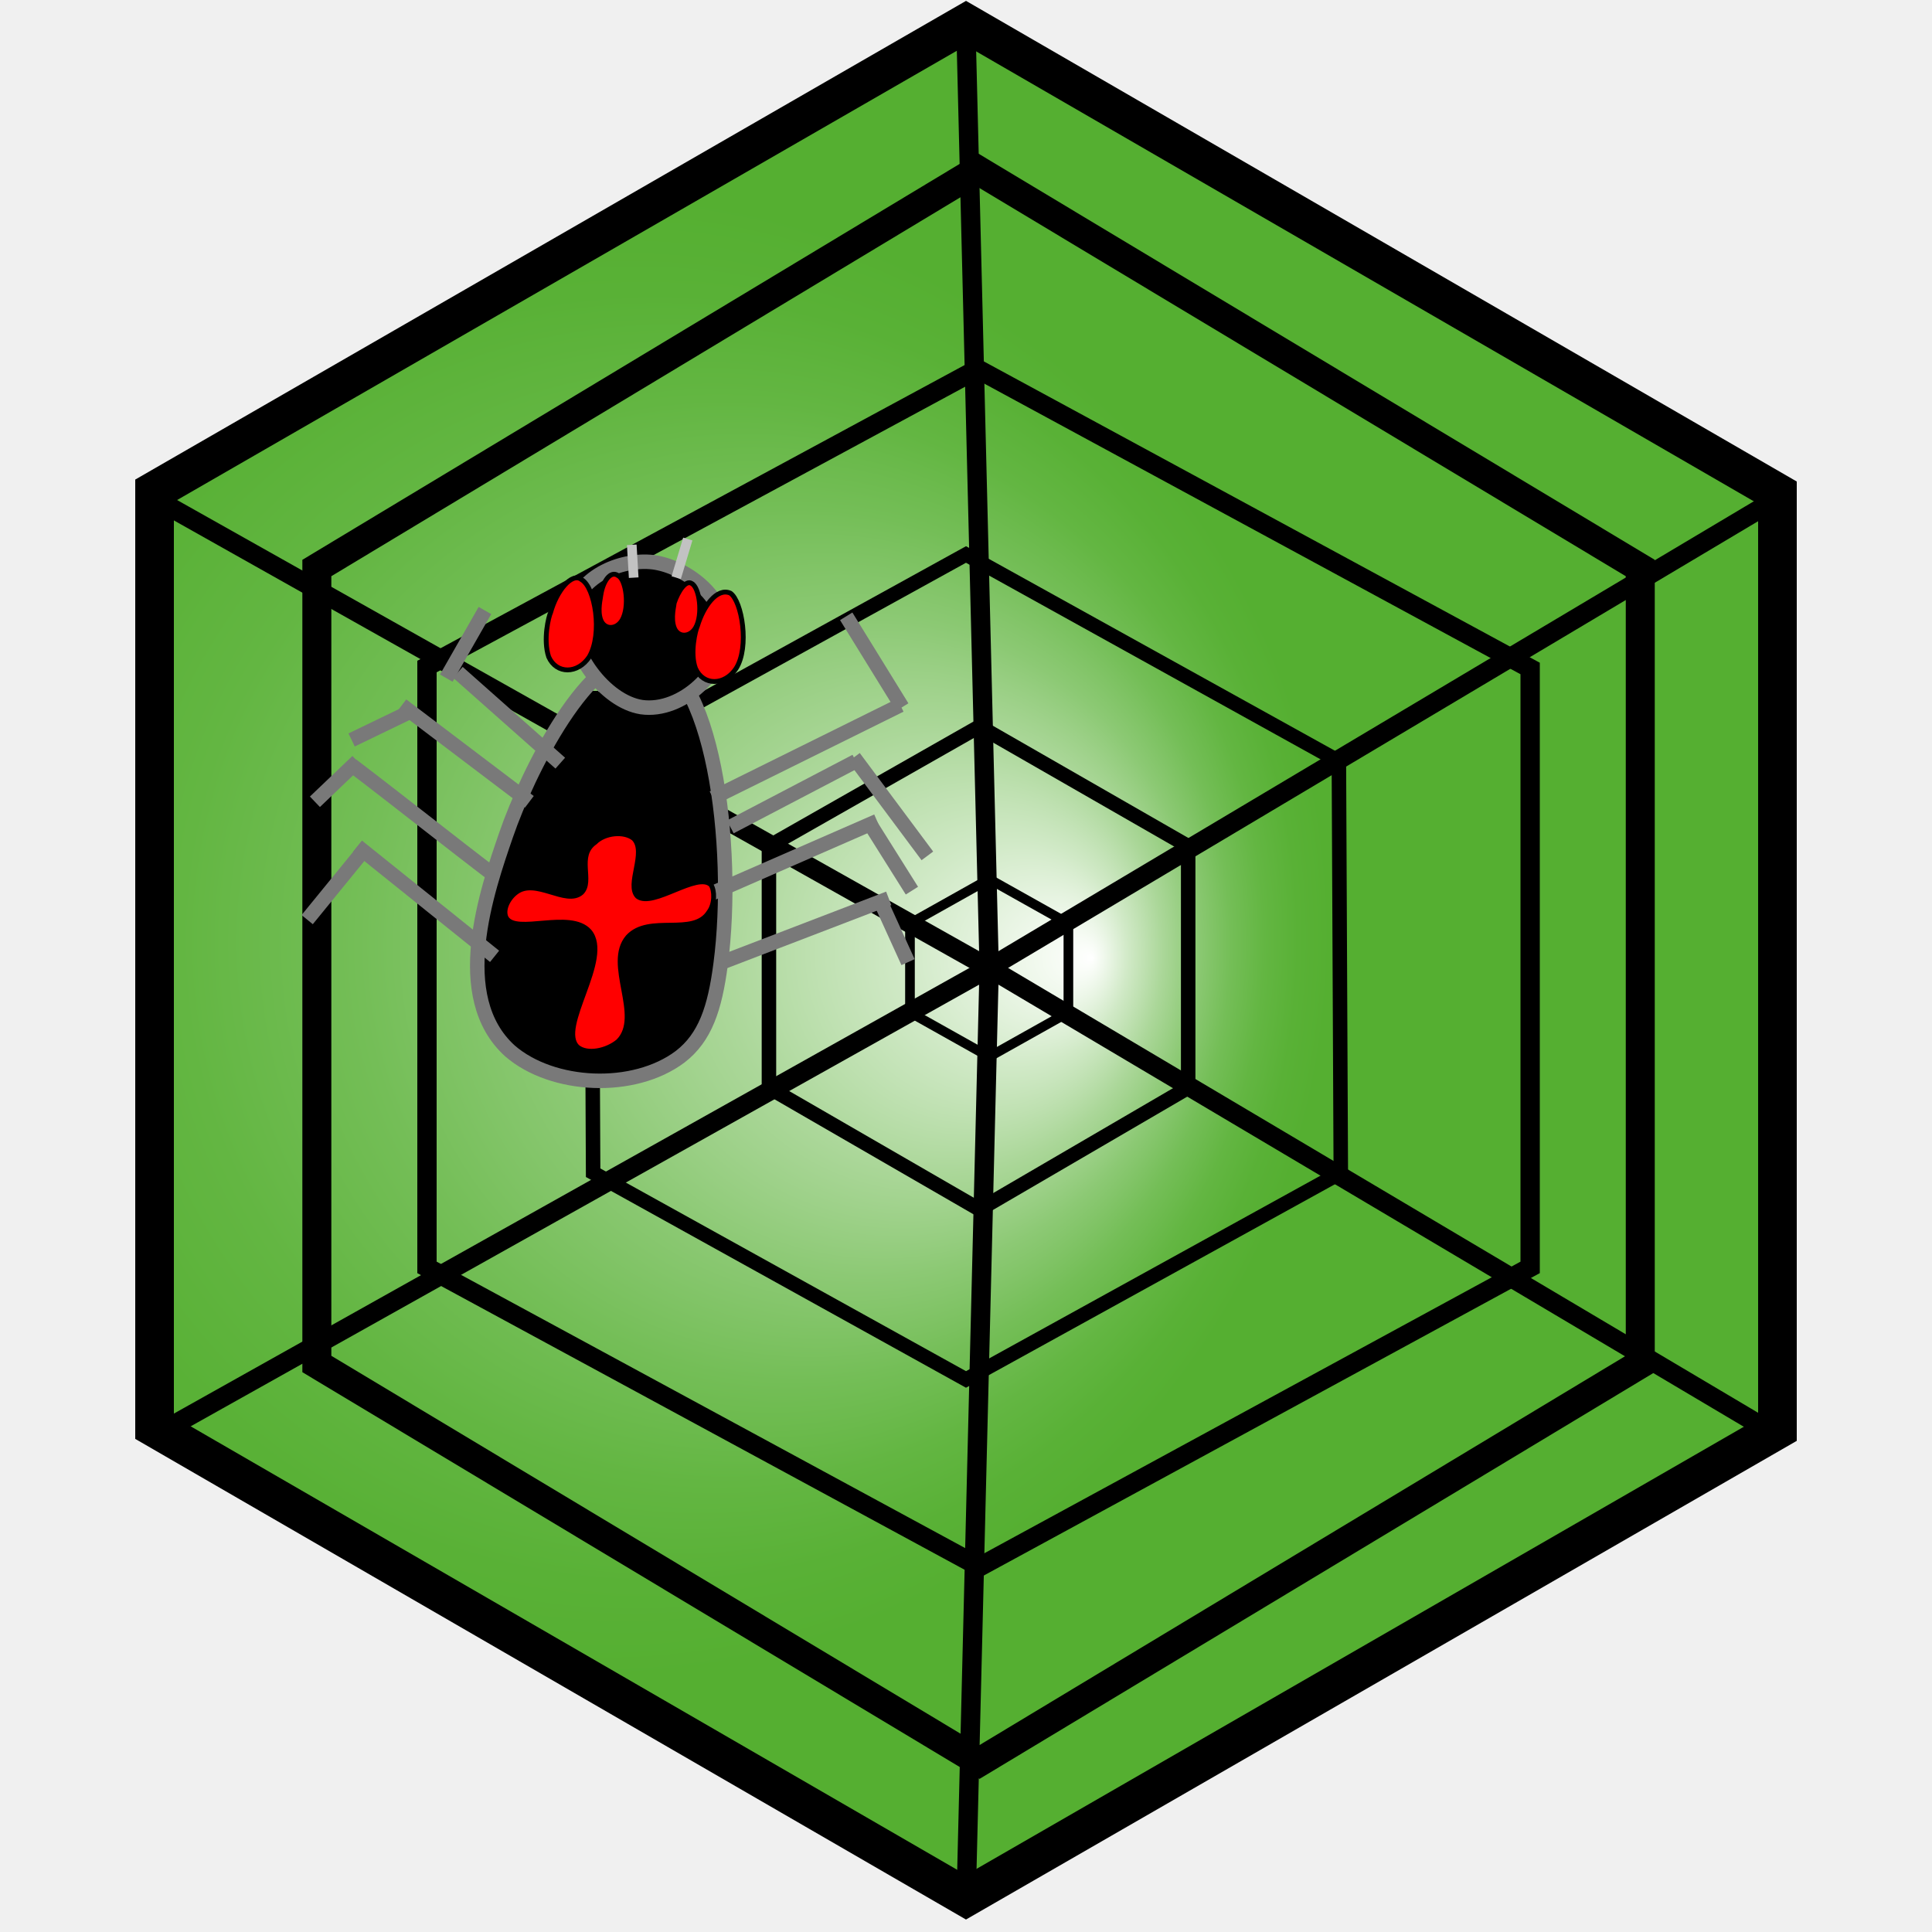
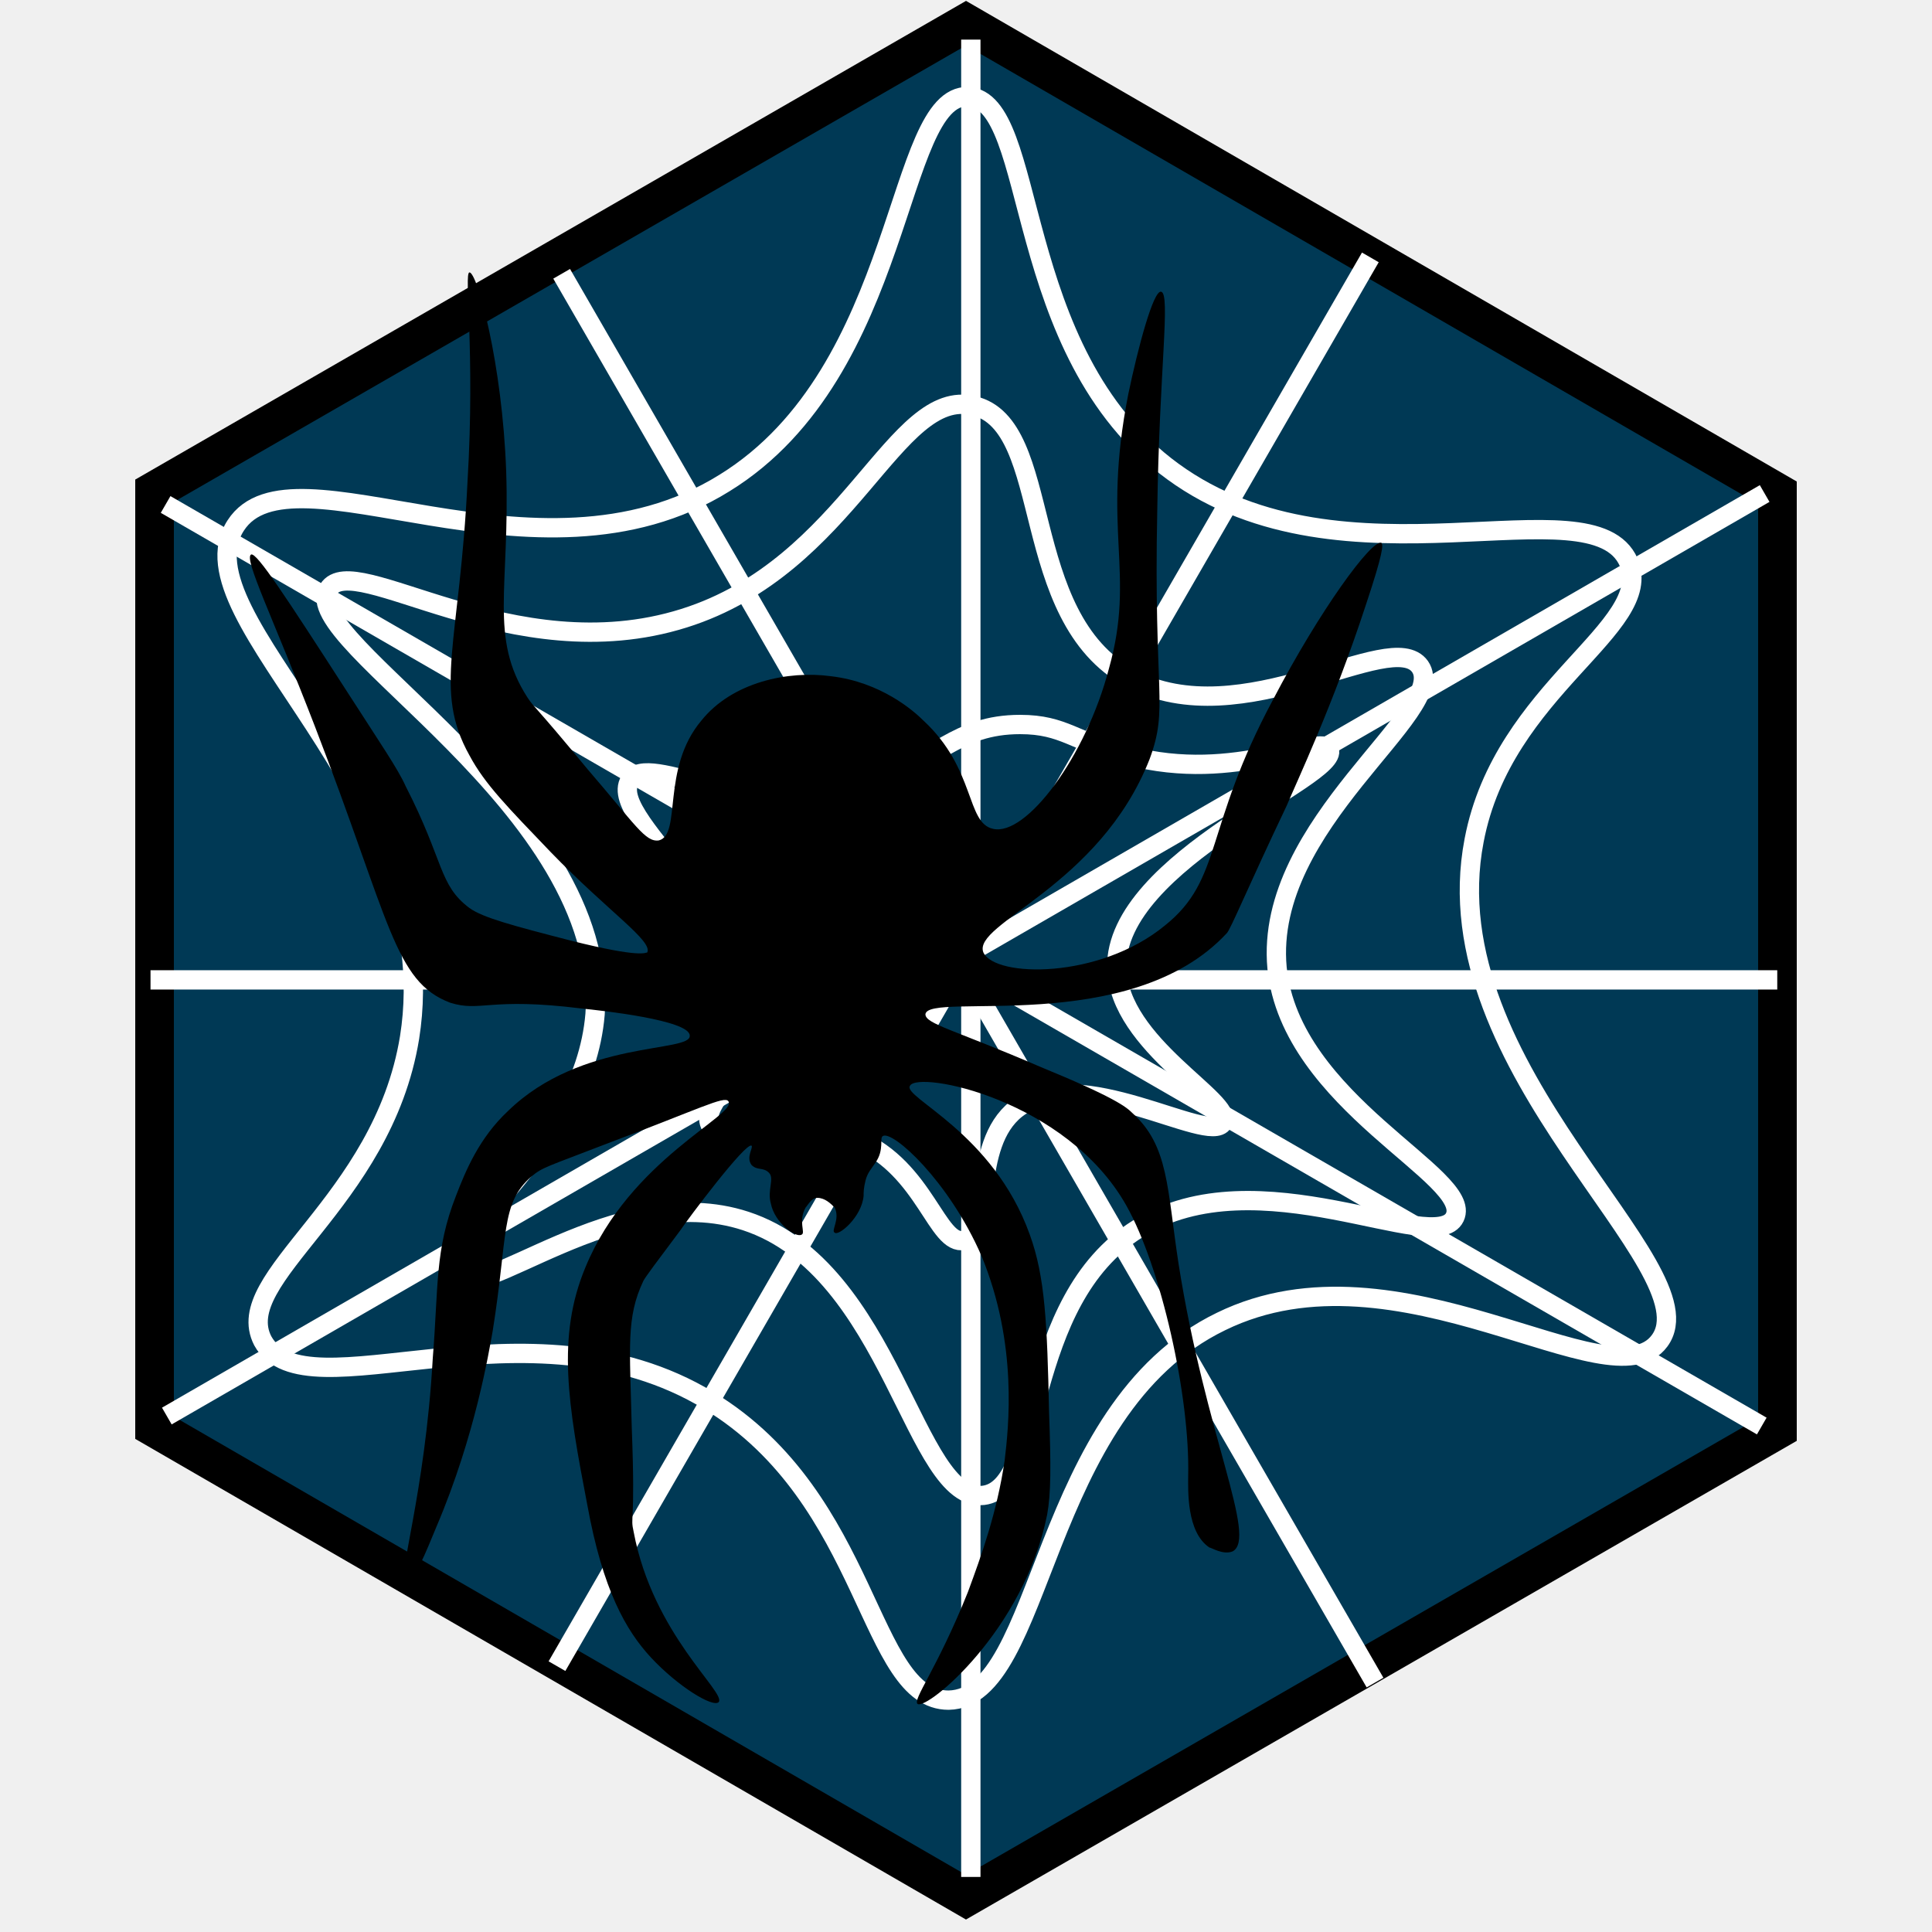
<svg xmlns="http://www.w3.org/2000/svg" version="1.1" id="Ebene_1" x="0px" y="0px" viewBox="0 0 100 100" style="enable-background:new 0 0 100 100;" xml:space="preserve">
  <style type="text/css">
- 	.st0{fill:url(#SVGID_1_);stroke:#000000;stroke-width:2;stroke-miterlimit:10;}
- 	.st1{fill:none;stroke:#000000;stroke-width:1.5;stroke-miterlimit:10;}
- 	.st2{fill:none;stroke:#000000;stroke-miterlimit:10;}
- 	.st3{fill:none;stroke:#000000;stroke-width:0.75;stroke-miterlimit:10;}
- 	.st4{fill:none;stroke:#000000;stroke-width:0.5;stroke-miterlimit:10;}
- 	
- 		.st5{fill:url(#SVGID_00000065075385020179579730000014291154503769556141_);stroke:#797979;stroke-width:0.75;stroke-miterlimit:10;}
- 	.st6{fill:none;stroke:#797979;stroke-width:0.75;stroke-miterlimit:10;}
- 	
- 		.st7{fill:url(#SVGID_00000163036746143837606470000003989285541791590035_);stroke:#797979;stroke-width:0.75;stroke-miterlimit:10;}
- 	.st8{stroke:#000000;stroke-width:2;stroke-miterlimit:10;}
- 	.st9{fill:#FF0000;stroke:#000000;stroke-width:0.25;stroke-miterlimit:10;}
- 	.st10{fill:none;stroke:#C2C2C2;stroke-width:0.5;stroke-miterlimit:10;}
- 	.st11{fill:#818080;stroke:#797979;stroke-width:0.75;stroke-miterlimit:10;}
+ 	.st0{fill:#003955;stroke:#000000;stroke-width:2;stroke-miterlimit:10;}
+ 	.st1{fill:#003955;}
+ 	.st2{fill:#FF0000;stroke:#000000;stroke-width:0.25;stroke-miterlimit:10;}
+ 	.st3{fill:#003955;stroke:#FFFFFF;stroke-miterlimit:10;}
+ 	.st4{fill:#FF0A11;stroke:#FFFFFF;stroke-width:0.5;stroke-miterlimit:10;}
</style>
  <g id="Ebene_2_00000106115020321929722670000009173737682671299512_">
</g>
  <g id="Ebene_1_00000153672420012526310020000002768640152473526447_">
-     <radialGradient id="SVGID_1_" cx="24.889" cy="48.161" r="46.413" fx="56.529" fy="49.59" gradientUnits="userSpaceOnUse">
-       <stop offset="0" style="stop-color:#FFFFFF" />
-       <stop offset="7.600183e-03" style="stop-color:#FCFEFB" />
-       <stop offset="0.127" style="stop-color:#D0E9C6" />
-       <stop offset="0.247" style="stop-color:#ABD799" />
-       <stop offset="0.367" style="stop-color:#8CC974" />
-       <stop offset="0.486" style="stop-color:#74BE57" />
-       <stop offset="0.604" style="stop-color:#63B642" />
-       <stop offset="0.72" style="stop-color:#59B136" />
-       <stop offset="0.833" style="stop-color:#55AF31" />
-     </radialGradient>
    <polygon class="st0" points="8,25.4 50,1.2 92,25.5 92,74 50,98.2 8,73.9  " />
+     <path class="st1" d="M110.9-0.8" />
  </g>
-   <g id="Ebene_1_00000008148679719185401880000010327063767149471627_">
-     <polygon class="st1" points="16.4,29.4 50.6,8.8 84.9,29.4 84.9,70.6 50.7,91.2 16.4,70.6  " />
-   </g>
-   <g id="Ebene_1_00000062187643299469697090000011013914807161665682_">
-     <polygon class="st2" points="22.1,34.5 50.6,19.1 79.2,34.6 79.2,65.6 50.7,81.1 22.1,65.6  " />
-   </g>
-   <g id="Ebene_1_00000016794767414720981740000005902253830500182660_">
-     <polygon class="st3" points="30.6,39.4 50,28.7 69.3,39.4 69.4,60.7 50,71.4 30.7,60.7  " />
-   </g>
-   <g id="Ebene_1_00000012437766120518804730000006179489447427513513_">
-     <polygon class="st3" points="39.8,43.8 50.7,37.6 61.5,43.8 61.5,56.3 50.7,62.6 39.8,56.3  " />
-   </g>
-   <g id="Ebene_1_00000003064746939039854190000007432400249568416416_">
-     <polygon class="st4" points="47.1,47.8 51.2,45.5 55.3,47.8 55.3,52.4 51.2,54.7 47.1,52.4  " />
-   </g>
-   <line class="st2" x1="50" y1="1.6" x2="51.2" y2="50.1" />
-   <line class="st2" x1="92" y1="25.8" x2="51.2" y2="50.1" />
-   <line class="st2" x1="92" y1="74.3" x2="51.2" y2="50.1" />
-   <line class="st2" x1="50" y1="98.6" x2="51.2" y2="50.1" />
-   <line class="st2" x1="8" y1="74.3" x2="51.2" y2="50.1" />
-   <line class="st2" x1="51.2" y1="50.1" x2="8" y2="25.8" />
-   <radialGradient id="SVGID_00000014617488265078107170000003931766808252335777_" cx="31.134" cy="44.937" r="9.049" fx="32.446" fy="35.983" gradientUnits="userSpaceOnUse">
-     <stop offset="0" style="stop-color:#FFFFFF" />
-     <stop offset="0.169" style="stop-color:#C6C6C6" />
-     <stop offset="0.396" style="stop-color:#818181" />
-     <stop offset="0.601" style="stop-color:#494949" />
-     <stop offset="0.776" style="stop-color:#212121" />
-     <stop offset="0.915" style="stop-color:#090909" />
-     <stop offset="1" style="stop-color:#000000" />
-   </radialGradient>
-   <path style="fill:url(#SVGID_00000014617488265078107170000003931766808252335777_);stroke:#797979;stroke-width:0.75;stroke-miterlimit:10;" d="  M33.4,33.9c-2.9-0.4-6.1,6.1-7.2,9.3c-1,2.9-2.9,8.4,0.2,11.2c2.2,1.9,6.4,2.1,8.8,0.3c1.3-1,1.8-2.5,2.1-4.8  C38.1,43.8,36.9,34.3,33.4,33.9z" />
-   <line class="st6" x1="46.6" y1="36.5" x2="36.9" y2="41.3" />
-   <line class="st6" x1="46.7" y1="36.6" x2="43.8" y2="31.9" />
-   <line class="st6" x1="37.8" y1="42.8" x2="44.3" y2="39.4" />
-   <line class="st6" x1="48" y1="44.3" x2="44.2" y2="39.2" />
-   <line class="st6" x1="36.7" y1="46.3" x2="45.4" y2="42.5" />
-   <line class="st6" x1="47.2" y1="46.1" x2="45" y2="42.6" />
-   <line class="st6" x1="37.4" y1="49.8" x2="46" y2="46.5" />
-   <line class="st6" x1="47" y1="49.8" x2="45.5" y2="46.5" />
-   <line class="st6" x1="25.6" y1="49.5" x2="18.5" y2="43.8" />
-   <line class="st6" x1="15.9" y1="47.6" x2="19" y2="43.8" />
-   <path class="st6" d="M25.7,45.4c-2.5-1.9-5-3.9-7.5-5.8" />
-   <line class="st6" x1="16.3" y1="41.5" x2="18.5" y2="39.4" />
-   <line class="st6" x1="27.4" y1="41.5" x2="20.8" y2="36.5" />
-   <line class="st6" x1="18.2" y1="38.3" x2="21.1" y2="36.9" />
-   <line class="st6" x1="29" y1="39.5" x2="23.7" y2="34.8" />
-   <line class="st6" x1="25.1" y1="31.6" x2="23.1" y2="35.1" />
-   <radialGradient id="SVGID_00000057865959631654246420000015440217299215904160_" cx="33.578" cy="32.833" r="3.872" fx="30.273" fy="34.851" gradientUnits="userSpaceOnUse">
-     <stop offset="3.527961e-02" style="stop-color:#FFFFFF" />
-     <stop offset="9.340267e-02" style="stop-color:#DCDCDC" />
-     <stop offset="0.188" style="stop-color:#A9A9A9" />
-     <stop offset="0.288" style="stop-color:#7C7C7C" />
-     <stop offset="0.39" style="stop-color:#565656" />
-     <stop offset="0.495" style="stop-color:#363636" />
-     <stop offset="0.605" style="stop-color:#1E1E1E" />
-     <stop offset="0.72" style="stop-color:#0D0D0D" />
-     <stop offset="0.846" style="stop-color:#030303" />
-     <stop offset="1" style="stop-color:#000000" />
-   </radialGradient>
-   <path style="fill:url(#SVGID_00000057865959631654246420000015440217299215904160_);stroke:#797979;stroke-width:0.75;stroke-miterlimit:10;" d="  M33.8,29.1c-1.7-0.2-4,0.8-4.2,2.7c-0.2,1.9,1.7,4.5,3.6,4.8c2.1,0.3,4.4-1.9,4.3-3.9C37.5,30.8,35.4,29.3,33.8,29.1z" />
-   <path class="st8" d="M35.9,24.8" />
-   <path class="st9" d="M28.5,31.7c-0.1,0.2-0.4,1.4-0.1,2.3c0.4,0.9,1.5,0.9,2.1,0c0.7-1.2,0.3-3.6-0.4-4  C29.6,29.6,28.8,30.6,28.5,31.7z" />
-   <path class="st9" d="M36.1,32.4c-0.1,0.2-0.4,1.4-0.1,2.2c0.4,0.9,1.5,0.9,2.1,0c0.7-1.1,0.3-3.5-0.3-3.9  C37.1,30.4,36.4,31.4,36.1,32.4z" />
-   <line class="st10" x1="32.7" y1="28.2" x2="32.8" y2="29.9" />
-   <line class="st10" x1="35.6" y1="27.9" x2="35" y2="29.9" />
-   <path class="st9" d="M30.1,46.2c-0.8,0.7-2.4-0.8-3.4,0c-0.4,0.3-0.7,0.9-0.5,1.3c0.5,0.9,3.3-0.4,4.3,0.7c1.2,1.4-1.7,5-0.6,6  c0.5,0.4,1.5,0.2,2.1-0.3c1.3-1.3-0.7-4,0.5-5.4c1.1-1.2,3.4,0,4.2-1.3c0.3-0.4,0.3-1.1,0.1-1.4c-0.7-0.7-3,1.2-3.8,0.6  c-0.6-0.6,0.5-2.3-0.2-3c-0.5-0.4-1.5-0.3-2,0.2C29.8,44.3,30.7,45.6,30.1,46.2z" />
-   <path class="st9" d="M31.1,30.8c0,0.1-0.2,0.8,0,1.3c0.2,0.5,0.8,0.5,1.1,0c0.4-0.7,0.2-2.1-0.2-2.3C31.6,29.5,31.2,30.1,31.1,30.8z  " />
-   <path class="st9" d="M34.9,31.2c0,0.1-0.2,0.8,0,1.3c0.2,0.5,0.8,0.5,1.1,0c0.4-0.7,0.2-2.1-0.2-2.3C35.5,30,35.1,30.6,34.9,31.2z" />
-   <path class="st11" d="M30.6,56" />
-   <path class="st9" d="M137.2,42.3" />
+   <path class="st2" d="M137.2,42.3" />
+   <path class="st3" d="M50.1,5c-3.8-0.1-3.2,14.2-12.6,20c-9.8,6.1-22.4-2.3-25.3,2.2c-3.1,4.8,11,13.9,9,26.5  c-1.4,8.6-9.3,12.4-7.6,15.7c2.2,4,13.7-2.6,23.1,3.1C45.1,77.6,44.9,88,49.1,88c5-0.1,4.6-15,14.1-19.6c9.2-4.5,20.2,4.4,22.7,1  c2.8-3.8-11.9-14-9.6-25.9c1.5-7.9,9.4-11,8-14.4c-1.9-4.3-14.7,1.8-23.6-4.7C52.2,18.2,53.8,5.2,50.1,5z" />
+   <path class="st3" d="M17,30.5c1.3-2.1,9.5,4.3,18.4,1.5c8.6-2.7,10.9-12,15-11c4.2,1,2.2,10.9,8.1,14.1c5.8,3.1,13.5-2.7,15-0.6  c1.6,2.3-8.1,8.1-7.4,15.6c0.7,7,10.2,10.8,9.2,12.9c-1,2.1-10.2-3.3-16.4,0.6c-6.1,3.8-4.8,13.4-8,13.8  c-3.6,0.4-4.7-11.7-12.3-14.2c-6.7-2.2-13.9,4.5-15.1,2.8c-1.2-1.6,6.7-6.3,7.3-13.5C31.5,41.7,15.3,33.2,17,30.5z" />
+   <path class="st3" d="M32.6,40.4c-1.3,2.1,7.6,7.8,6.1,13.5c-0.6,2.2-2.5,3.4-1.9,4.4c0.7,1.3,4.1-0.8,7.6,0.7  c3.5,1.5,4.1,5.5,5.5,5.2c1.5-0.3,0.3-4.9,2.7-6.8c3.2-2.5,10,1.9,10.7,0.7c0.6-1.1-5.4-4-5.5-8c-0.1-5.6,11.6-9.9,11-11.3  c-0.4-0.9-4.8,1.8-10.4,0.3c-2.8-0.7-3.3-1.6-5.6-1.6c-3.3,0-4.4,1.9-7.6,3C38.7,42.7,33.6,38.8,32.6,40.4z" />
+   <rect x="50" y="2.3" class="st4" width="0.5" height="94.6" />
+   <rect x="49.6" y="2.5" transform="matrix(0.5 -0.866 0.866 0.5 -18.3013 68.1563)" class="st4" width="0.5" height="94.9" />
+   <rect x="49.7" y="2" transform="matrix(-0.5 -0.866 0.866 -0.5 32.0945 117.4262)" class="st4" width="0.5" height="95" />
+   <rect x="49.9" y="8.8" transform="matrix(0.866 -0.5 0.5 0.866 -18.6338 31.843)" class="st4" width="0.5" height="83.7" />
+   <rect x="49.6" y="8.9" transform="matrix(4.433460e-11 -1 1 4.433460e-11 -0.8592 100.5684)" class="st4" width="0.5" height="83.7" />
+   <rect x="49.6" y="8" transform="matrix(-0.866 -0.5 0.5 -0.866 68.1243 117.8762)" class="st4" width="0.5" height="83.7" />
+   <path d="M71.5,28.1c0.1,0.1,0.1,0.5-0.8,3.2c-1.7,5.2-3.6,9.2-4.1,10.4c-2,4.2-2.9,6.4-3.1,6.6c-5,5.4-15.5,3-15.6,4.2  c0,0.5,1.5,0.8,5.9,2.7c3.9,1.6,4.5,2.1,4.8,2.4c1.9,1.7,1.8,3.9,2.4,7.8c1.4,8.9,4.1,14.2,2.8,14.9c-0.5,0.2-1.1-0.2-1.2-0.2  c-1.2-0.8-1.1-3-1.1-3.7c0.1-4.1-1.4-10.8-3.2-14c-3.1-5.5-10.8-7-11.2-6.2c-0.4,0.6,4.3,2.4,6.2,7.7c0.8,2.2,0.9,4.6,1,9.2  c0.1,2.8,0.1,4.2-0.1,5.3c-1.2,6-6.2,10.1-6.7,9.8c-0.3-0.2,1-1.8,2.6-5.8c0.7-1.9,1.5-4.1,1.9-6.8c0.2-1.7,0.7-6-1.2-10.6  c-1.7-3.9-4.6-6.5-5.1-6.2c-0.2,0.1,0.1,0.7-0.4,1.4c-0.2,0.3-0.4,0.5-0.5,0.9c-0.1,0.4-0.1,0.6-0.1,0.8c-0.1,1.1-1.3,2.1-1.5,1.9  c-0.2-0.1,0.3-0.7,0-1.3C43,62.3,42.7,62,42.3,62c-0.3,0-0.5,0.4-0.6,0.5c-0.4,0.7,0,1.3-0.2,1.4c-0.3,0.2-1.4-0.6-1.6-1.6  c-0.2-0.7,0.2-1.3-0.1-1.6c-0.3-0.3-0.6-0.1-0.9-0.4c-0.3-0.4,0.1-0.9,0-1c-0.3-0.2-3.3,3.8-3.7,4.4c-1.2,1.6-1.8,2.4-1.9,2.6  c-0.9,1.9-0.7,3.4-0.6,7.6c0.2,5.2-0.1,4.5,0.1,5.4c1,5.3,4.8,8.3,4.4,8.8c-0.3,0.3-2.1-0.8-3.5-2.3c-1.3-1.4-2.5-3.5-3.3-7.9  c-1-5.2-1.6-8.7-0.1-12.3c2.3-5.6,7.9-7.9,7.4-8.6c-0.2-0.3-1.5,0.4-6.3,2.2c-3.1,1.2-3.3,1.2-3.9,1.7c-1.6,1.4-1.2,3-2,8  c-0.2,1.1-0.9,5.4-2.9,10.1c-0.5,1.2-1.2,3-1.6,2.9c-0.5-0.1,1-4.5,1.4-11.6c0.3-3.7,0.1-5.6,1.2-8.4c0.5-1.3,1.2-3,2.7-4.4  c3.8-3.7,9.5-3,9.4-3.9c0-0.8-4.6-1.3-5.6-1.4c-4.8-0.6-5.2,0.2-6.8-0.3c-2.9-1.1-3.1-4.2-7-14.3c-2.2-5.7-3.7-8.7-3.3-8.9  c0.3-0.1,1.8,2.2,4.9,7c1.8,2.8,2.7,4.1,3.1,5c2,3.9,1.7,5.1,3.3,6.3c0.7,0.5,2.2,0.9,5.3,1.7c3.6,0.9,3.8,0.6,3.9,0.6  c0.3-0.6-2-2.1-5-5.2c-2.2-2.3-3.4-3.5-4.2-5c-1.9-3.4-0.5-5.8-0.1-14.2c0.4-6.7-0.2-10.8,0.1-10.8c0.4,0,1.7,4.7,1.9,10.3  c0.2,6-0.9,8.6,1.1,11.7c0.4,0.6,0.3,0.3,3.1,3.7c2.5,2.9,3,3.8,3.7,3.7c1.2-0.3,0.1-3.7,2.2-6.2c1.6-2,4.5-2.6,6.7-2.3  c2.6,0.3,4.3,1.8,4.8,2.3c2.7,2.5,2.2,5.3,3.6,5.6c1.7,0.4,4.8-3.7,6-8.3c1.4-5-0.4-7.1,1-14.2c0.5-2.4,1.3-5.4,1.7-5.3  c0.5,0.1-0.1,4.1-0.2,11.3c-0.2,9.6,0.6,10.2-0.4,12.9c-2.6,6.6-9.2,8.5-8.6,10c0.6,1.3,6,1.4,9.4-1.4c3-2.4,2-5,5.6-11.7  C68.3,31.6,71,27.9,71.5,28.1z" />
+   <path d="M124.1,30.1" />
</svg>
